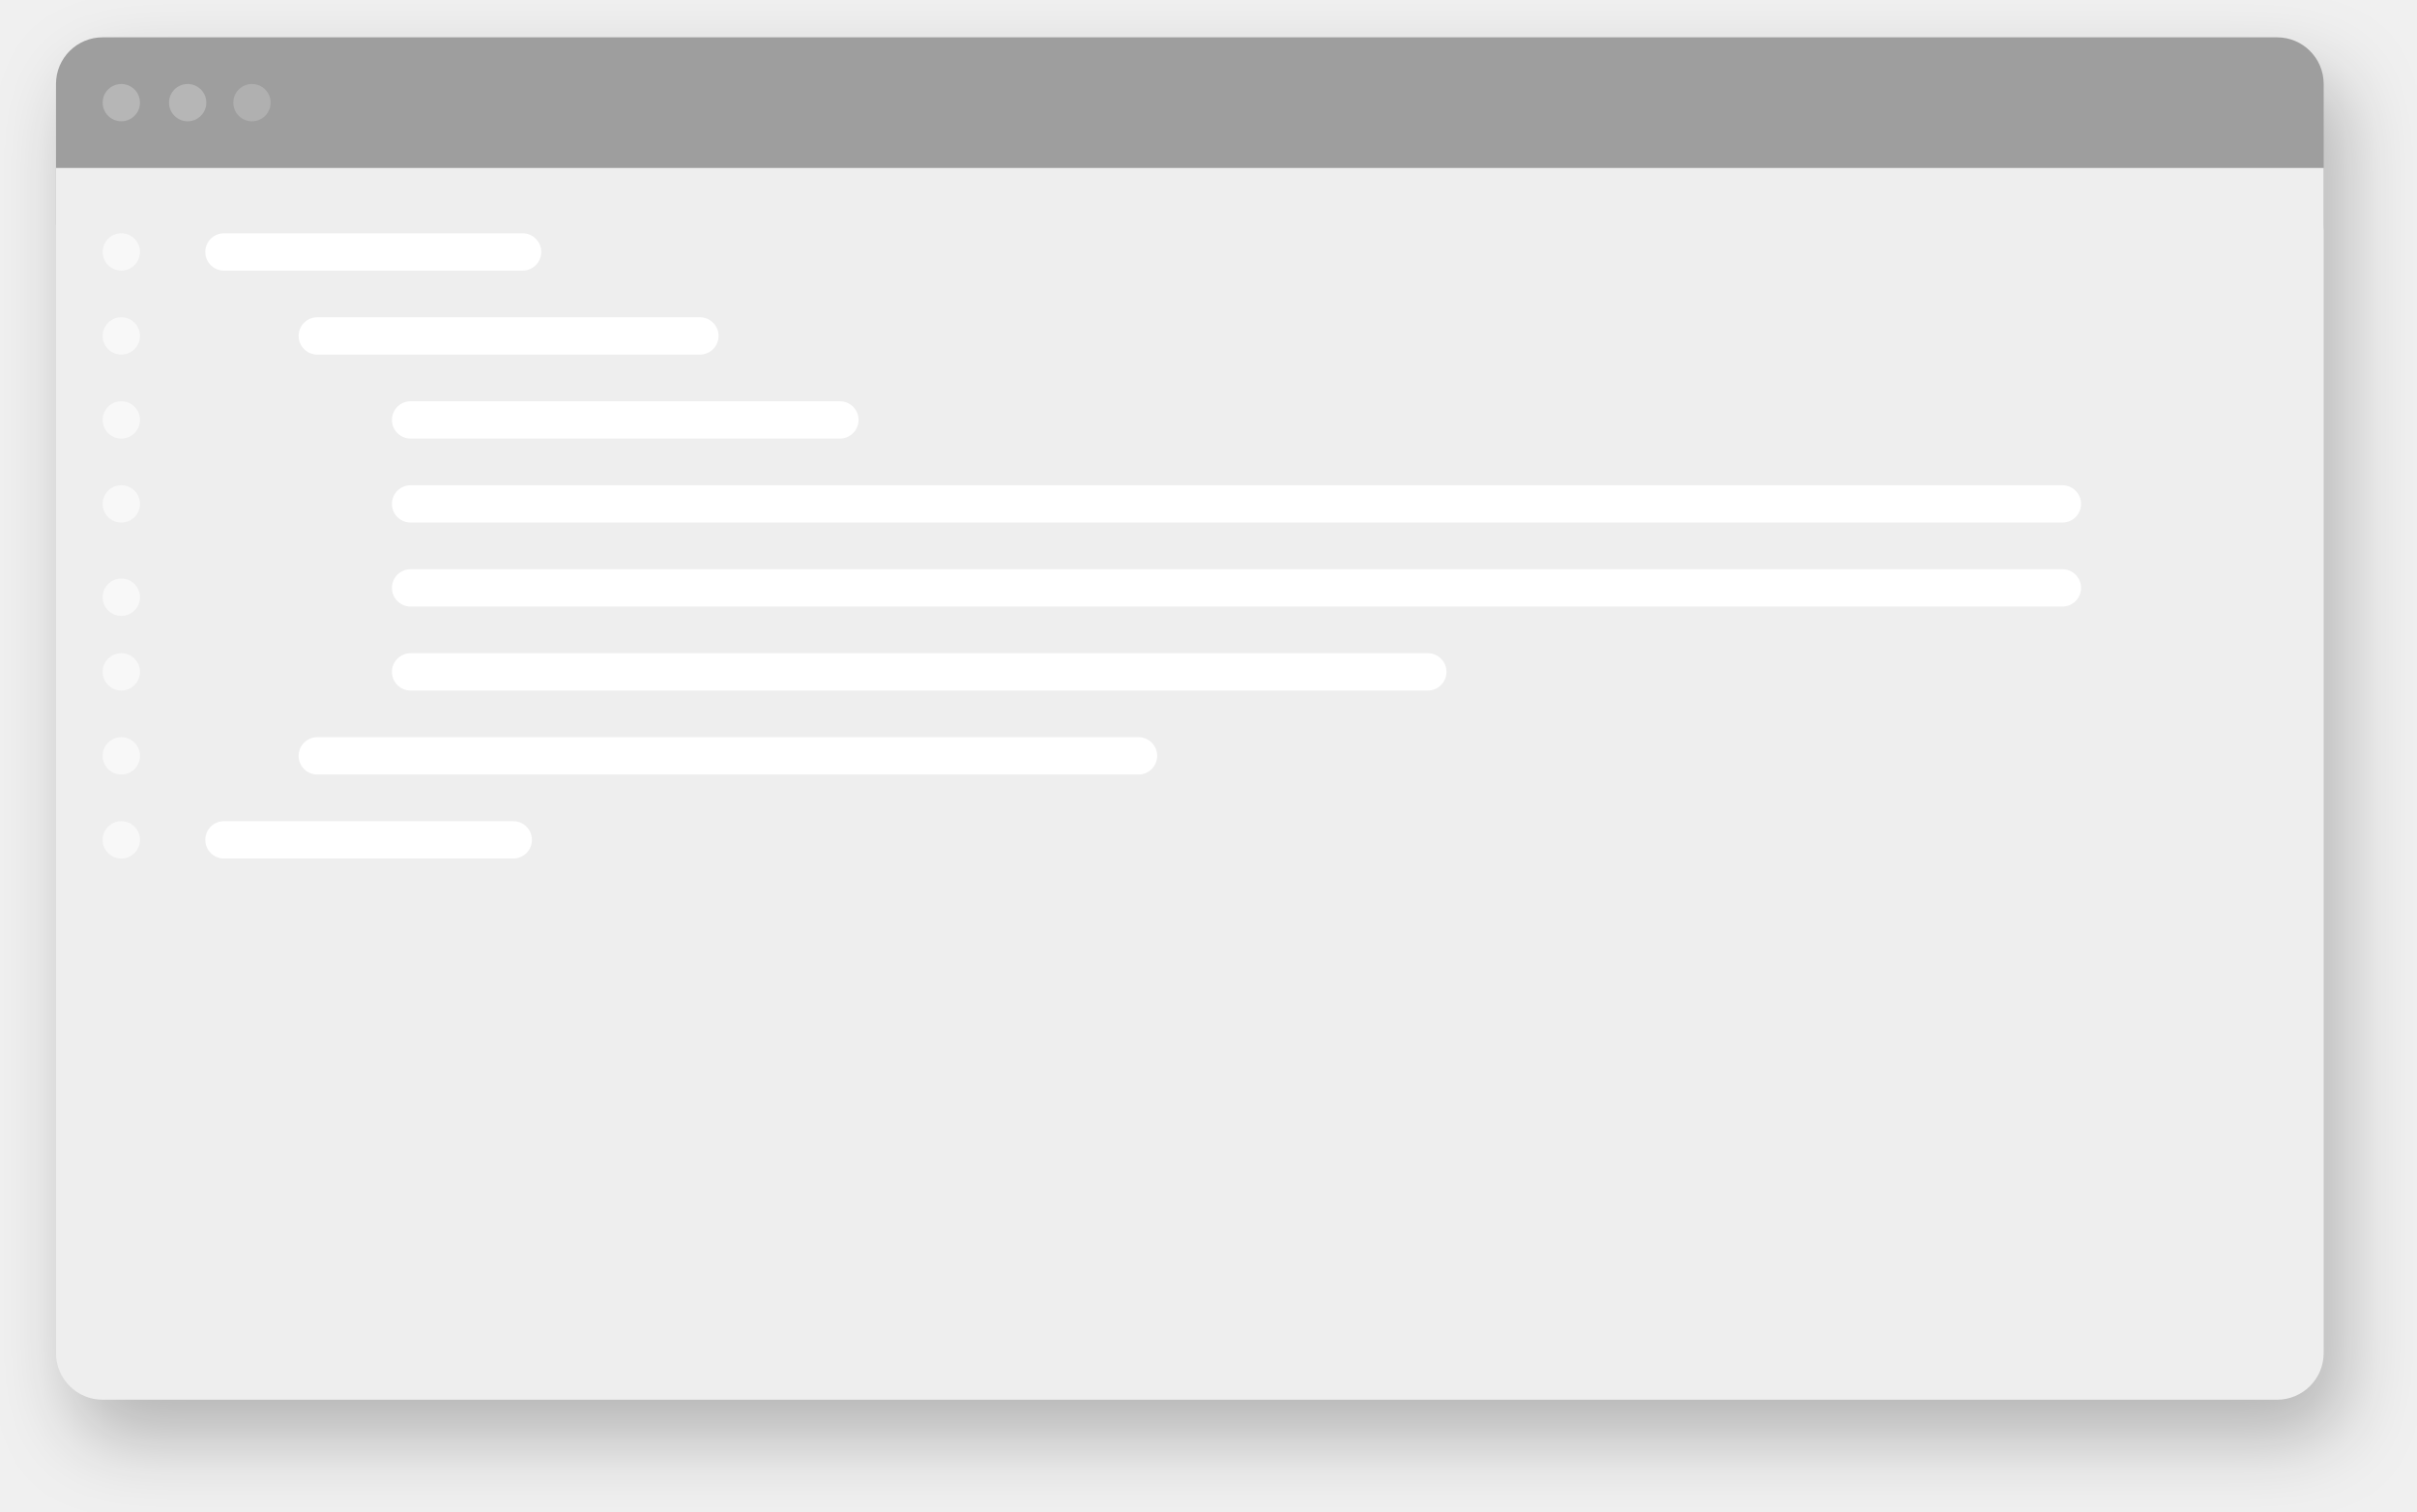
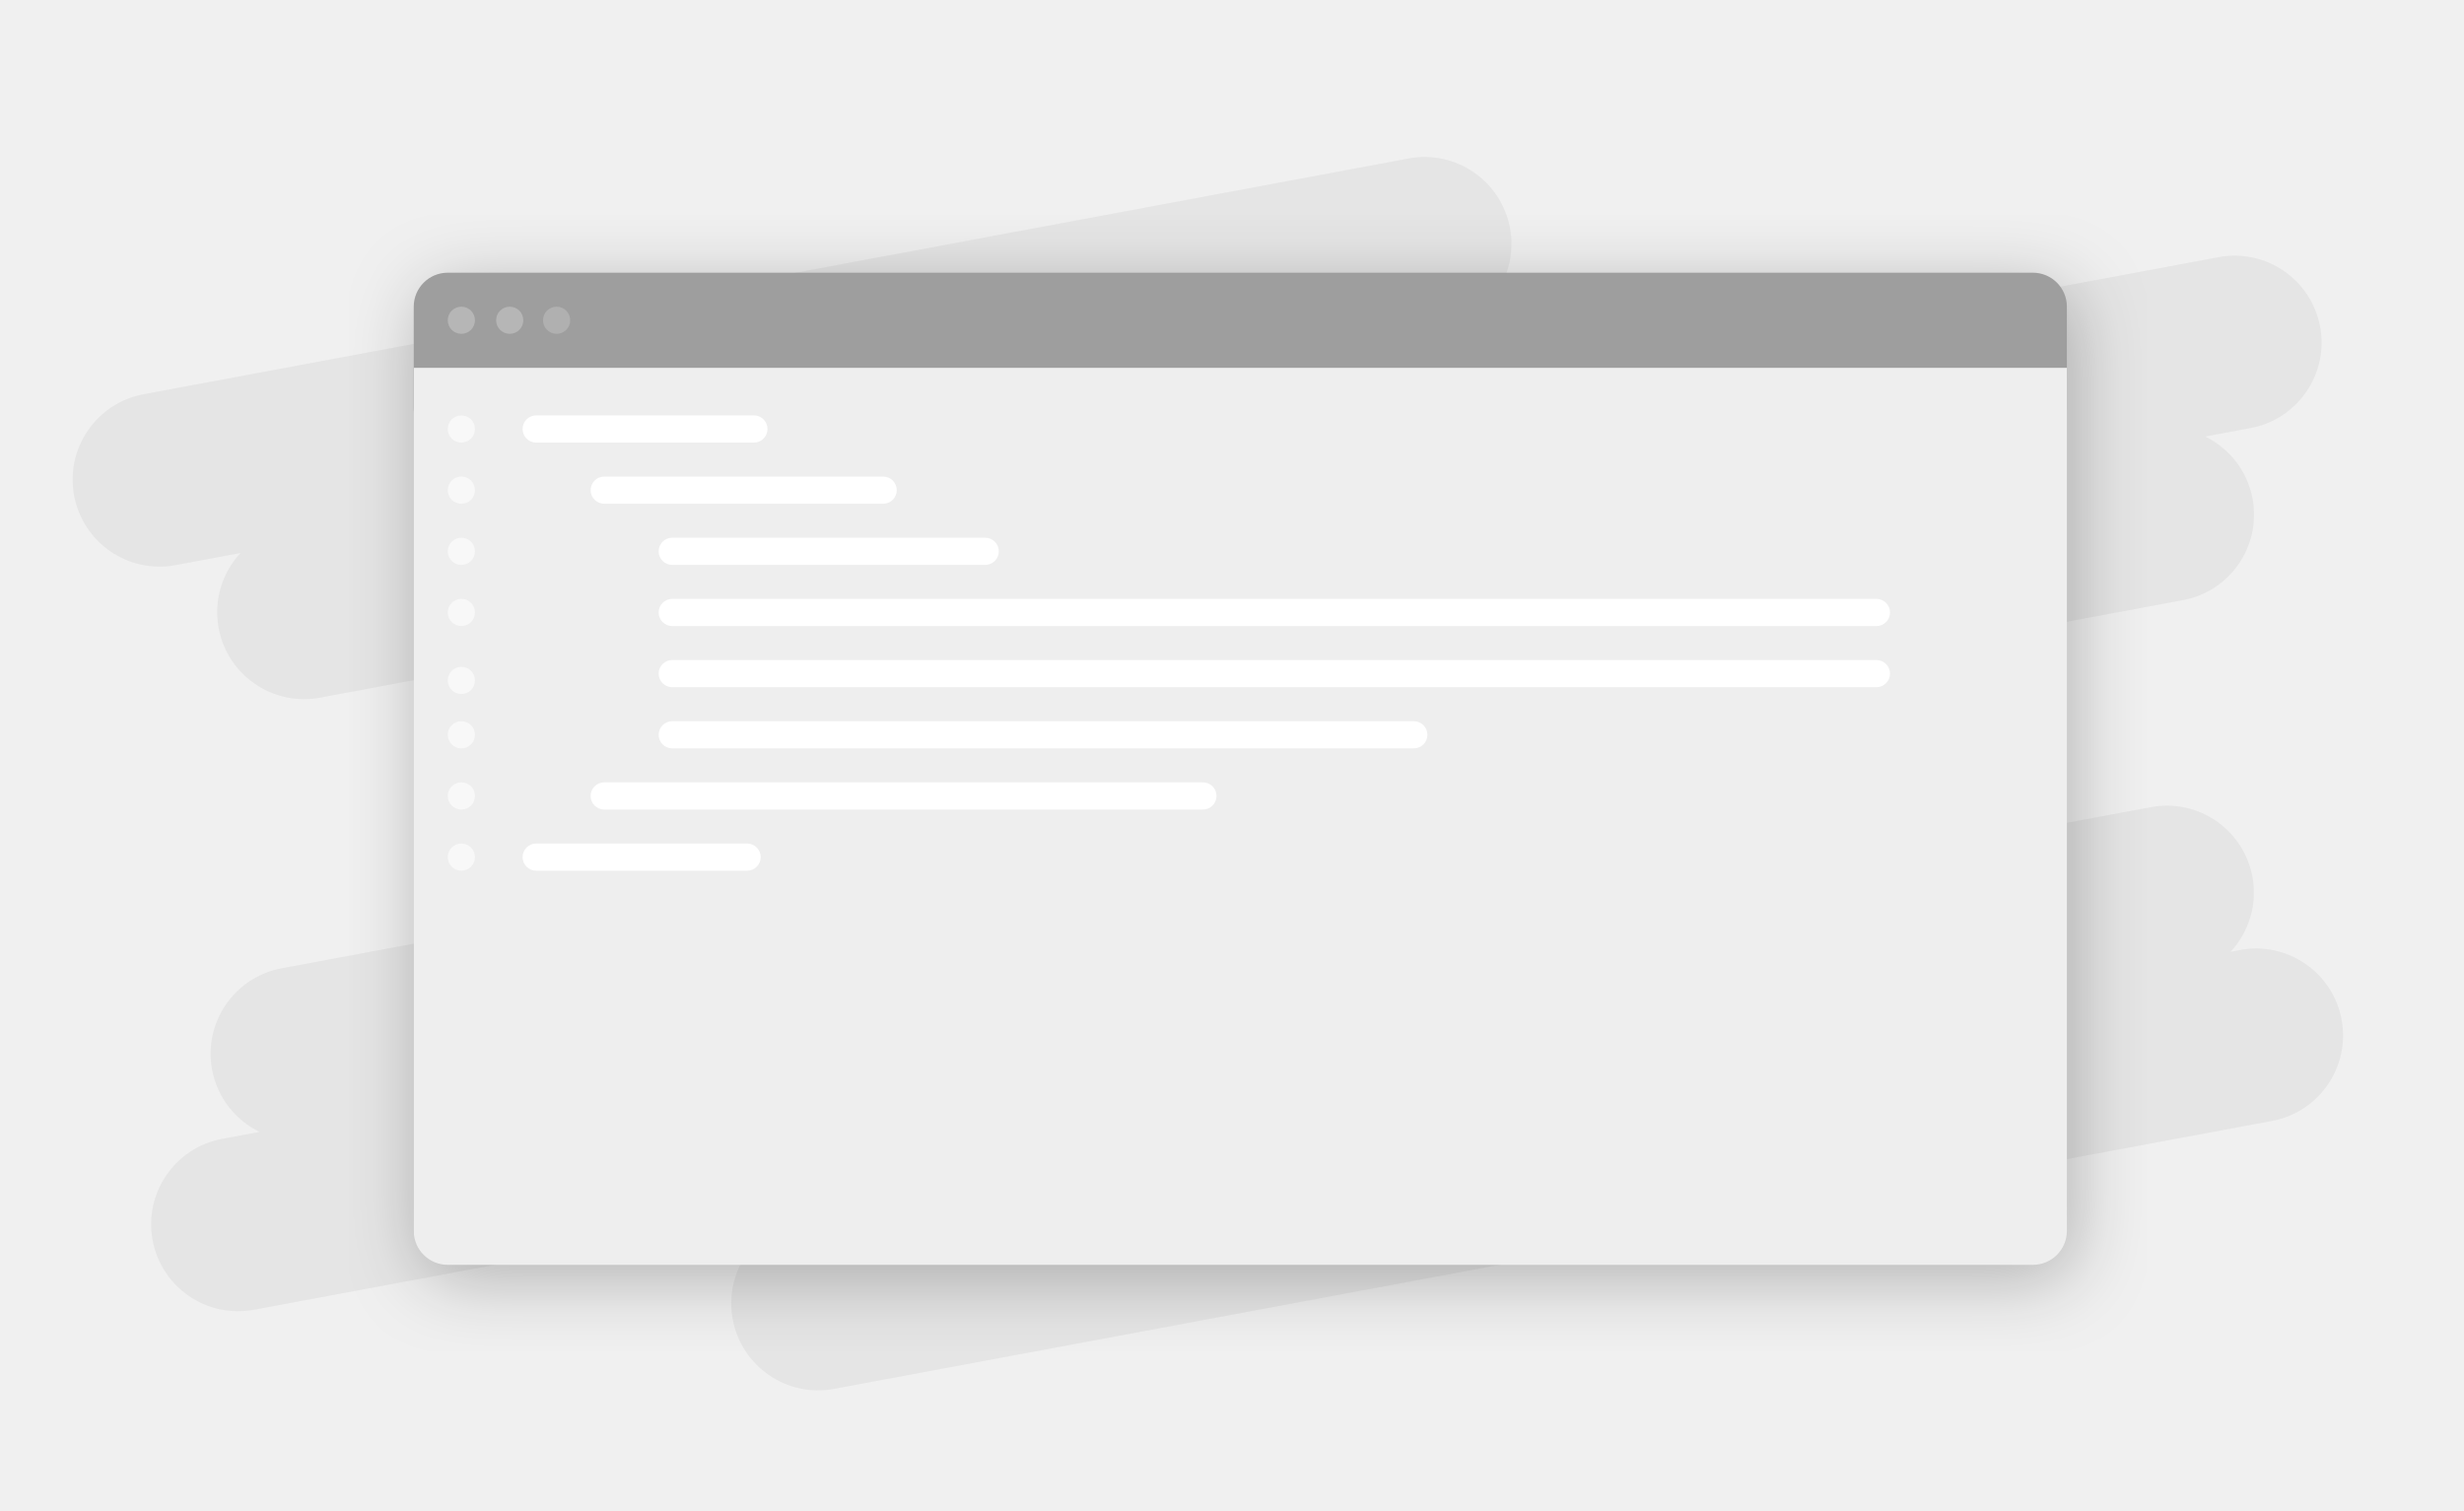
- <svg xmlns="http://www.w3.org/2000/svg" width="259" height="162" fill="none" viewBox="0 0 259 162">
+ <svg xmlns="http://www.w3.org/2000/svg" width="687" height="421" viewBox="0 0 687 421" fill="none">
+   <path fill-rule="evenodd" clip-rule="evenodd" d="M40.051 109.914C26.895 112.366 18.218 125.018 20.669 138.174C23.121 151.33 35.773 160.007 48.929 157.556L67.055 154.178C62.008 159.609 59.51 167.278 60.972 175.127C63.424 188.283 76.076 196.96 89.232 194.509L218.279 170.462C218.305 170.617 218.333 170.773 218.362 170.929C219.824 178.778 224.917 185.032 231.582 188.281L223.663 189.757C210.507 192.208 201.83 204.861 204.281 218.016C206.733 231.172 219.385 239.85 232.541 237.398L608.658 167.311C621.814 164.86 630.492 152.208 628.04 139.052C626.578 131.203 621.485 124.949 614.821 121.7L627.489 119.339C640.645 116.888 649.322 104.236 646.871 91.08C644.419 77.924 631.767 69.246 618.611 71.698L393.02 113.735C392.994 113.579 392.966 113.423 392.937 113.267C391.475 105.419 386.382 99.164 379.717 95.916L401.619 91.834C414.775 89.383 423.453 76.731 421.001 63.575C418.55 50.419 405.897 41.741 392.742 44.193L40.051 109.914ZM59.146 298.224C56.694 285.068 65.372 272.416 78.528 269.964L464.483 198.044C477.639 195.592 490.292 204.27 492.743 217.426C495.195 230.582 486.517 243.234 473.361 245.685L462.309 247.745C463.599 248.374 464.83 249.115 465.987 249.959L599.731 225.037C612.887 222.585 625.539 231.263 627.991 244.419C629.453 252.267 626.955 259.937 621.908 265.368L624.601 264.866C637.757 262.414 650.41 271.092 652.861 284.248C655.313 297.404 646.635 310.056 633.479 312.507L232.561 387.216C219.405 389.667 206.752 380.99 204.301 367.834C201.849 354.678 210.527 342.026 223.683 339.574L252.958 334.119C251.668 333.49 250.437 332.749 249.279 331.905L70.82 365.159C57.665 367.611 45.012 358.933 42.561 345.777C40.109 332.621 48.787 319.969 61.943 317.518L72.366 315.575C65.701 312.327 60.608 306.072 59.146 298.224Z" fill="black" fill-opacity="0.05" />
  <g filter="url(#filter0_d)">
-     <rect width="243" height="25" x="6" y="4" fill="#9E9E9E" rx="5" />
-     <mask id="mask0" width="243" height="146" x="6" y="4" mask-type="alpha" maskUnits="userSpaceOnUse">
-       <rect width="243" height="146" x="6" y="4" fill="#404040" rx="5" />
+     <path d="M566.795 76.029H124.842C119.604 76.029 115.358 80.27 115.358 85.502V113.921C115.358 119.153 119.604 123.394 124.842 123.394H566.795C572.033 123.394 576.279 119.153 576.279 113.921V85.502C576.279 80.27 572.033 76.029 566.795 76.029Z" fill="#9E9E9E" />
+     <mask id="mask0" mask-type="alpha" maskUnits="userSpaceOnUse" x="115" y="76" width="462" height="277">
+       <path d="M566.795 76.029H124.842C119.604 76.029 115.358 80.27 115.358 85.502V343.167C115.358 348.399 119.604 352.64 124.842 352.64H566.795C572.033 352.64 576.279 348.399 576.279 343.167V85.502C576.279 80.27 572.033 76.029 566.795 76.029Z" fill="#404040" />
    </mask>
    <g mask="url(#mask0)">
-       <rect width="247" height="139" x="6" y="18" fill="#EEE" />
-       <rect width="181" height="4" x="42" y="61" fill="#fff" rx="2" />
-       <rect width="113" height="4" x="42" y="70" fill="#fff" rx="2" />
-       <rect width="50" height="4" x="42" y="43" fill="#fff" rx="2" />
-       <rect width="36" height="4" x="22" y="25" fill="#fff" rx="2" />
-       <rect width="4" height="4" x="11" y="25" fill="#F8F8F8" rx="2" />
-       <rect width="4" height="4" x="11" y="34" fill="#F8F8F8" rx="2" />
-       <rect width="4" height="4" x="11" y="43" fill="#F8F8F8" rx="2" />
-       <rect width="4" height="4" x="11" y="52" fill="#F8F8F8" rx="2" />
-       <rect width="4" height="4" x="11" y="62" fill="#F8F8F8" rx="2" />
-       <rect width="4" height="4" x="11" y="70" fill="#F8F8F8" rx="2" />
-       <rect width="4" height="4" x="11" y="79" fill="#F8F8F8" rx="2" />
-       <rect width="4" height="4" x="11" y="88" fill="#F8F8F8" rx="2" />
-       <rect width="181" height="4" x="42" y="52" fill="#fff" rx="2" />
-       <rect width="35" height="4" x="22" y="88" fill="#fff" rx="2" />
-       <rect width="92" height="4" x="32" y="79" fill="#fff" rx="2" />
-       <rect width="45" height="4" x="32" y="34" fill="#fff" rx="2" />
+       <path d="M583.866 102.553H115.358V365.902H583.866V102.553Z" fill="#EEEEEE" />
+       <path d="M523.169 184.021H187.436C185.341 184.021 183.643 185.717 183.643 187.81C183.643 189.903 185.341 191.599 187.436 191.599H523.169C525.264 191.599 526.962 189.903 526.962 187.81C526.962 185.717 525.264 184.021 523.169 184.021Z" fill="white" />
+       <path d="M394.187 201.072H187.436C185.341 201.072 183.643 202.769 183.643 204.861C183.643 206.954 185.341 208.651 187.436 208.651H394.187C396.282 208.651 397.98 206.954 397.98 204.861C397.98 202.769 396.282 201.072 394.187 201.072Z" fill="white" />
+       <path d="M274.689 149.918H187.436C185.341 149.918 183.643 151.615 183.643 153.707C183.643 155.8 185.341 157.497 187.436 157.497H274.689C276.784 157.497 278.482 155.8 278.482 153.707C278.482 151.615 276.784 149.918 274.689 149.918Z" fill="white" />
+       <path d="M210.198 115.815H149.5C147.405 115.815 145.707 117.512 145.707 119.605C145.707 121.697 147.405 123.394 149.5 123.394H210.198C212.293 123.394 213.991 121.697 213.991 119.605C213.991 117.512 212.293 115.815 210.198 115.815Z" fill="white" />
+       <path d="M132.429 119.605C132.429 117.512 130.731 115.815 128.636 115.815C126.54 115.815 124.842 117.512 124.842 119.605C124.842 121.697 126.54 123.394 128.636 123.394C130.731 123.394 132.429 121.697 132.429 119.605Z" fill="#F8F8F8" />
+       <path d="M132.429 136.656C132.429 134.563 130.731 132.867 128.636 132.867C126.54 132.867 124.842 134.563 124.842 136.656C124.842 138.749 126.54 140.445 128.636 140.445C130.731 140.445 132.429 138.749 132.429 136.656Z" fill="#F8F8F8" />
+       <path d="M132.429 153.707C132.429 151.615 130.731 149.918 128.636 149.918C126.54 149.918 124.842 151.615 124.842 153.707C124.842 155.8 126.54 157.497 128.636 157.497C130.731 157.497 132.429 155.8 132.429 153.707Z" fill="#F8F8F8" />
+       <path d="M132.429 170.759C132.429 168.666 130.731 166.969 128.636 166.969C126.54 166.969 124.842 168.666 124.842 170.759C124.842 172.851 126.54 174.548 128.636 174.548C130.731 174.548 132.429 172.851 132.429 170.759Z" fill="#F8F8F8" />
+       <path d="M132.429 189.705C132.429 187.612 130.731 185.916 128.636 185.916C126.54 185.916 124.842 187.612 124.842 189.705C124.842 191.797 126.54 193.494 128.636 193.494C130.731 193.494 132.429 191.797 132.429 189.705Z" fill="#F8F8F8" />
+       <path d="M132.429 204.861C132.429 202.769 130.731 201.072 128.636 201.072C126.54 201.072 124.842 202.769 124.842 204.861C124.842 206.954 126.54 208.651 128.636 208.651C130.731 208.651 132.429 206.954 132.429 204.861Z" fill="#F8F8F8" />
+       <path d="M132.429 221.913C132.429 219.82 130.731 218.124 128.636 218.124C126.54 218.124 124.842 219.82 124.842 221.913C124.842 224.005 126.54 225.702 128.636 225.702C130.731 225.702 132.429 224.005 132.429 221.913Z" fill="#F8F8F8" />
+       <path d="M132.429 238.964C132.429 236.872 130.731 235.175 128.636 235.175C126.54 235.175 124.842 236.872 124.842 238.964C124.842 241.057 126.54 242.753 128.636 242.753C130.731 242.753 132.429 241.057 132.429 238.964Z" fill="#F8F8F8" />
+       <path d="M523.169 166.969H187.436C185.341 166.969 183.643 168.666 183.643 170.759C183.643 172.851 185.341 174.548 187.436 174.548H523.169C525.264 174.548 526.962 172.851 526.962 170.759C526.962 168.666 525.264 166.969 523.169 166.969Z" fill="white" />
+       <path d="M208.301 235.175H149.5C147.405 235.175 145.707 236.872 145.707 238.964C145.707 241.057 147.405 242.753 149.5 242.753H208.301C210.396 242.753 212.094 241.057 212.094 238.964C212.094 236.872 210.396 235.175 208.301 235.175Z" fill="white" />
+       <path d="M335.386 218.124H168.468C166.373 218.124 164.675 219.82 164.675 221.913C164.675 224.005 166.373 225.702 168.468 225.702H335.386C337.481 225.702 339.18 224.005 339.18 221.913C339.18 219.82 337.481 218.124 335.386 218.124Z" fill="white" />
+       <path d="M246.237 132.867H168.468C166.373 132.867 164.675 134.563 164.675 136.656C164.675 138.749 166.373 140.445 168.468 140.445H246.237C248.332 140.445 250.03 138.749 250.03 136.656C250.03 134.563 248.332 132.867 246.237 132.867Z" fill="white" />
+       <path opacity="0.4" d="M128.636 93.077C130.731 93.077 132.429 91.381 132.429 89.289C132.429 87.198 130.731 85.502 128.636 85.502C126.54 85.502 124.842 87.198 124.842 89.289C124.842 91.381 126.54 93.077 128.636 93.077Z" fill="#D9D9D9" />
+       <path opacity="0.4" d="M142.12 93.077C144.215 93.077 145.913 91.381 145.913 89.289C145.913 87.198 144.215 85.502 142.12 85.502C140.025 85.502 138.326 87.198 138.326 89.289C138.326 91.381 140.025 93.077 142.12 93.077Z" fill="#D9D9D9" />
+       <path opacity="0.3" d="M155.191 93.077C157.286 93.077 158.984 91.381 158.984 89.289C158.984 87.198 157.286 85.502 155.191 85.502C153.096 85.502 151.397 87.198 151.397 89.289C151.397 91.381 153.096 93.077 155.191 93.077Z" fill="#D9D9D9" />
    </g>
-     <ellipse cx="13" cy="10.999" fill="#D9D9D9" opacity=".4" rx="2" ry="1.999" />
-     <ellipse cx="20.109" cy="10.999" fill="#D9D9D9" opacity=".4" rx="2" ry="1.999" />
-     <ellipse cx="27" cy="10.999" fill="#D9D9D9" opacity=".3" rx="2" ry="1.999" />
  </g>
  <defs>
-     <filter id="filter0_d" width="259" height="162" x="0" y="0" color-interpolation-filters="sRGB" filterUnits="userSpaceOnUse">
+     <filter id="filter0_d" x="97.358" y="60.029" width="500.921" height="316.611" filterUnits="userSpaceOnUse" color-interpolation-filters="sRGB">
      <feFlood flood-opacity="0" result="BackgroundImageFix" />
      <feColorMatrix in="SourceAlpha" type="matrix" values="0 0 0 0 0 0 0 0 0 0 0 0 0 0 0 0 0 0 127 0" />
      <feOffset dx="2" dy="4" />
-       <feGaussianBlur stdDeviation="4" />
+       <feGaussianBlur stdDeviation="10" />
      <feColorMatrix type="matrix" values="0 0 0 0 0 0 0 0 0 0 0 0 0 0 0 0 0 0 0.25 0" />
-       <feBlend in2="BackgroundImageFix" mode="normal" result="effect1_dropShadow" />
-       <feBlend in="SourceGraphic" in2="effect1_dropShadow" mode="normal" result="shape" />
+       <feBlend mode="normal" in2="BackgroundImageFix" result="effect1_dropShadow" />
+       <feBlend mode="normal" in="SourceGraphic" in2="effect1_dropShadow" result="shape" />
    </filter>
  </defs>
</svg>
